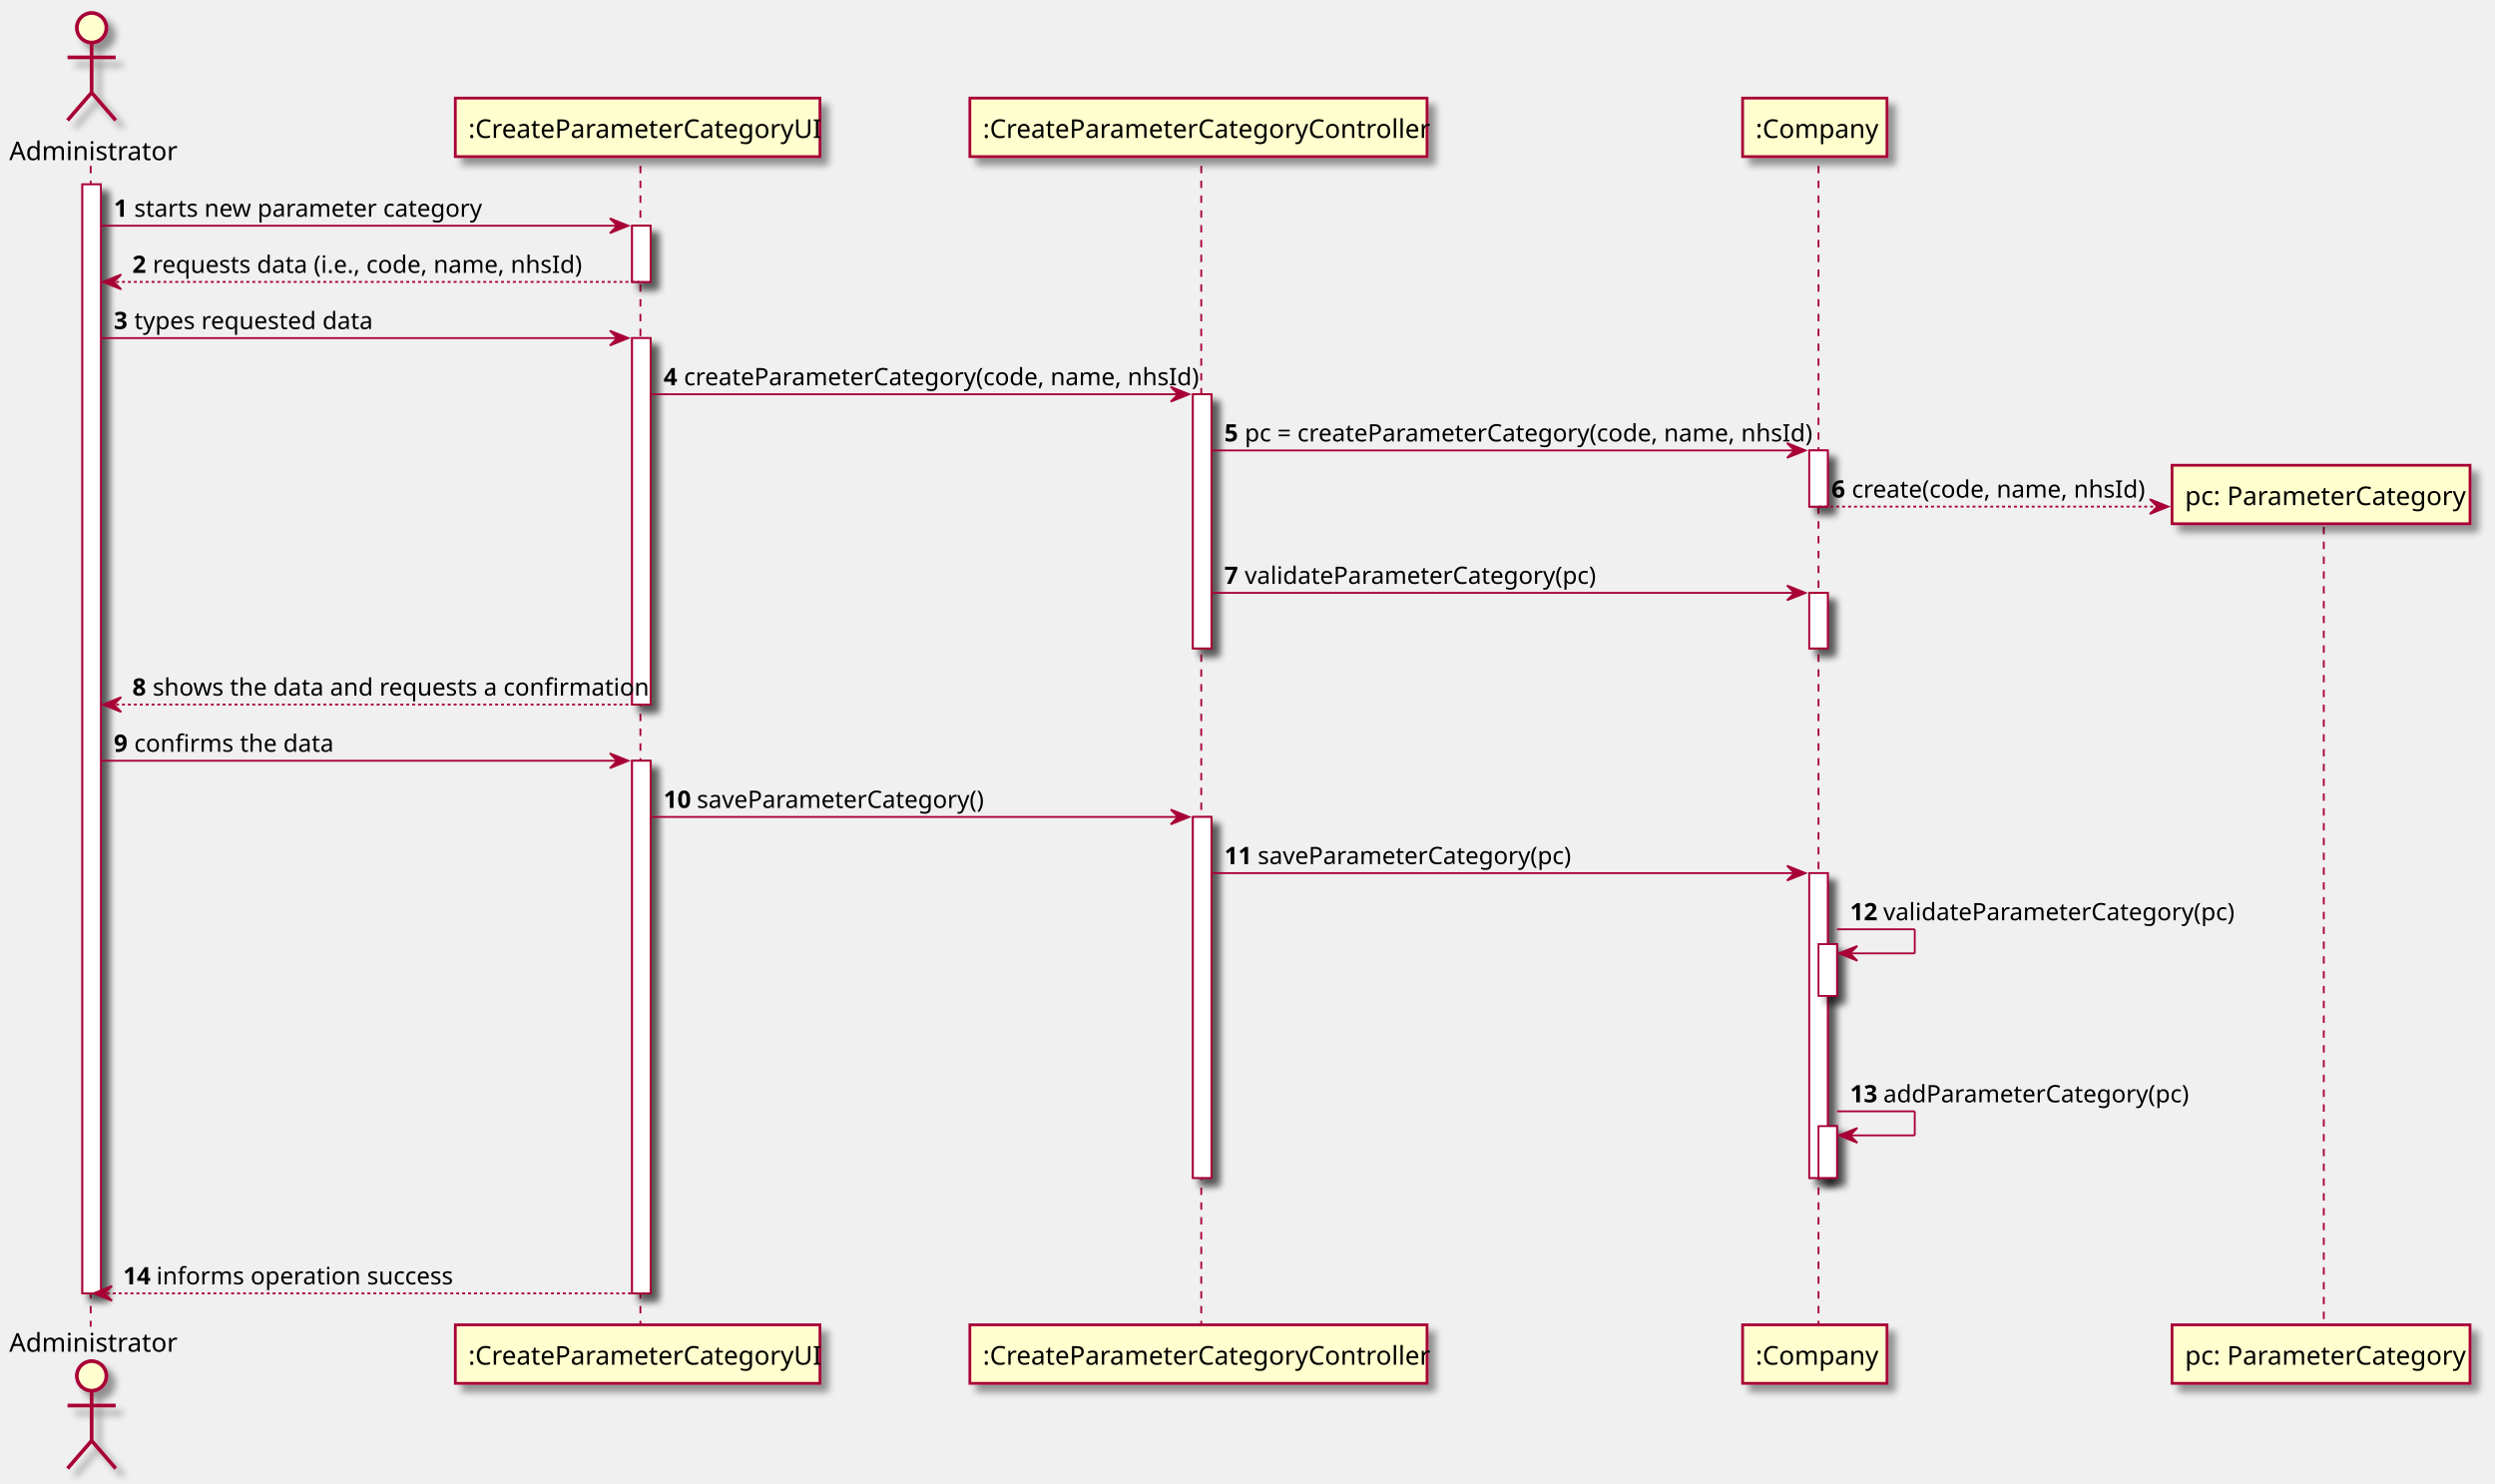
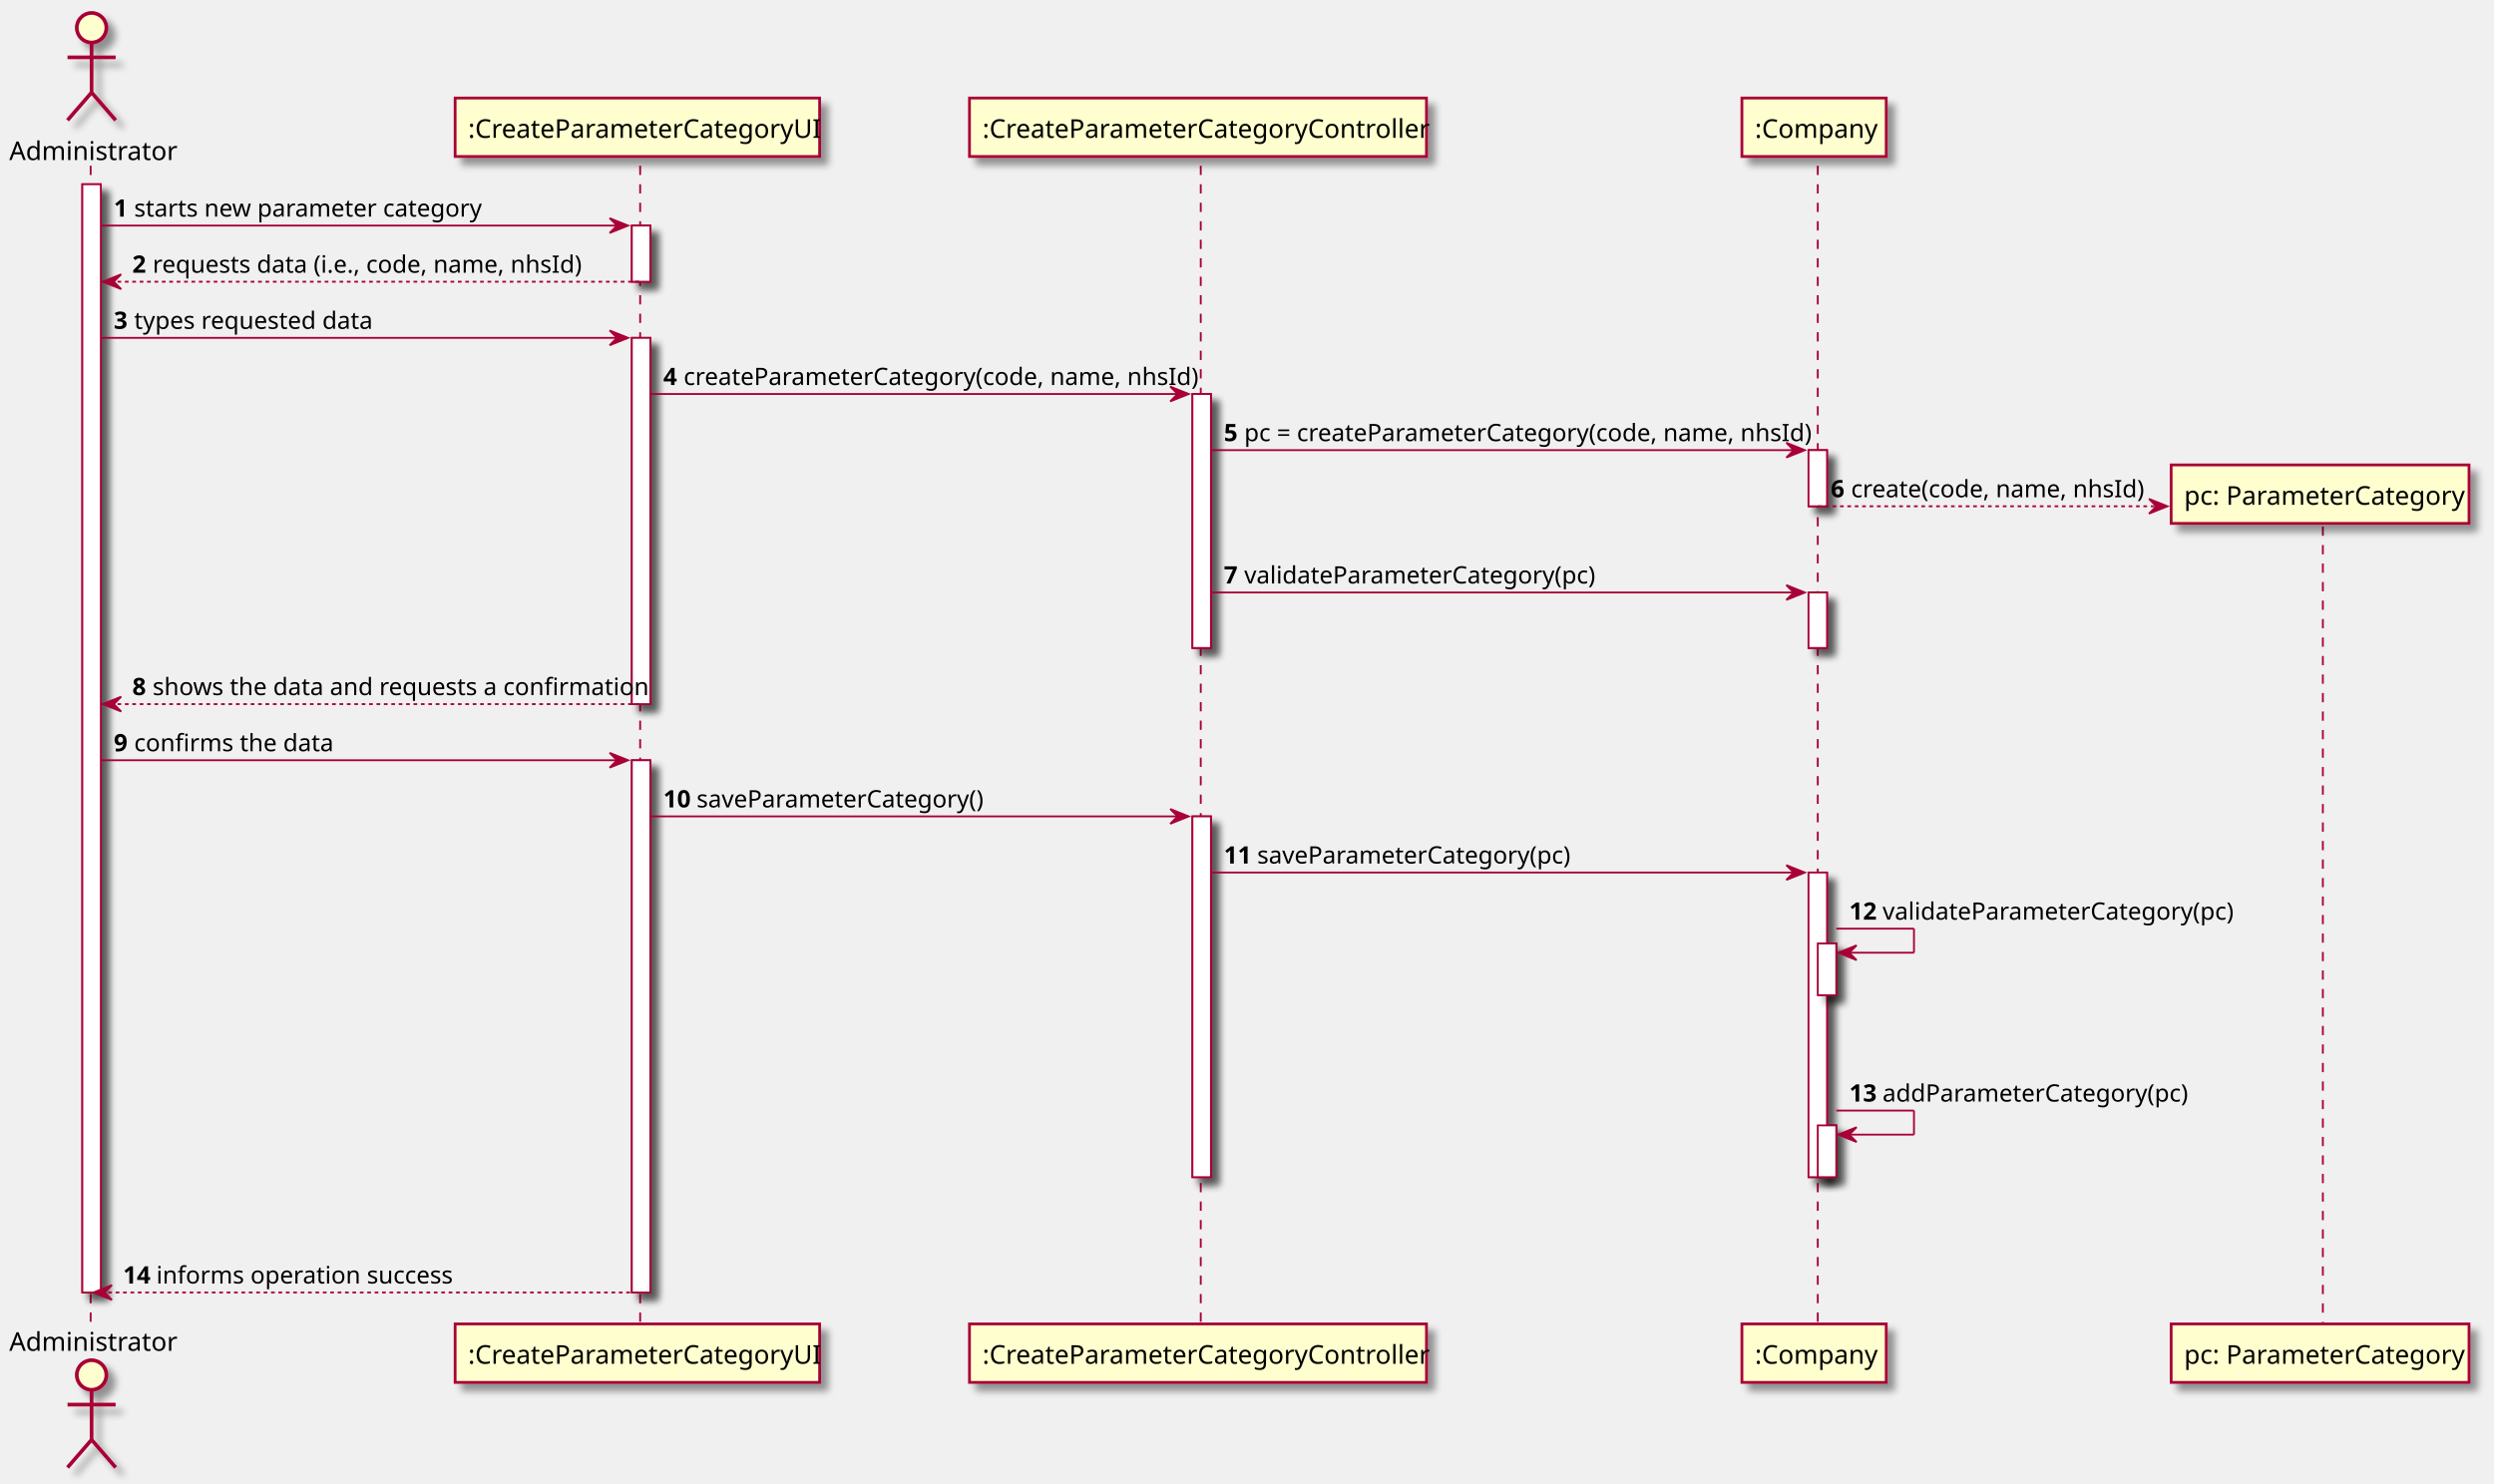
- <svg xmlns="http://www.w3.org/2000/svg" contentScriptType="application/ecmascript" contentStyleType="text/css" height="1002.5px" preserveAspectRatio="none" style="width:1685px;height:1002px;" version="1.1" viewBox="0 0 1685 1002" width="1685px" zoomAndPan="magnify">
+ <svg xmlns="http://www.w3.org/2000/svg" contentScriptType="application/ecmascript" contentStyleType="text/css" height="802px" preserveAspectRatio="none" style="width:1348px;height:802px;" version="1.1" viewBox="0 0 1348 802" width="1348px" zoomAndPan="magnify">
  <defs>
    <filter height="300%" id="f46elcngdau01" width="300%" x="-1" y="-1">
-       <feGaussianBlur result="blurOut" stdDeviation="2.5" />
+       <feGaussianBlur result="blurOut" stdDeviation="2.0" />
      <feColorMatrix in="blurOut" result="blurOut2" type="matrix" values="0 0 0 0 0 0 0 0 0 0 0 0 0 0 0 0 0 0 .4 0" />
-       <feOffset dx="5.0" dy="5.0" in="blurOut2" result="blurOut3" />
+       <feOffset dx="4.0" dy="4.0" in="blurOut2" result="blurOut3" />
      <feBlend in="SourceGraphic" in2="blurOut3" mode="normal" />
    </filter>
  </defs>
  <g>
-     <rect fill="#FFFFFF" filter="url(#f46elcngdau01)" height="748.975" style="stroke:#A80036;stroke-width:1.25;" width="12.5" x="55.625" y="124.512" />
-     <rect fill="#FFFFFF" filter="url(#f46elcngdau01)" height="37.94" style="stroke:#A80036;stroke-width:1.25;" width="12.5" x="426.875" y="152.451" />
-     <rect fill="#FFFFFF" filter="url(#f46elcngdau01)" height="247.519" style="stroke:#A80036;stroke-width:1.25;" width="12.5" x="426.875" y="228.33" />
-     <rect fill="#FFFFFF" filter="url(#f46elcngdau01)" height="359.697" style="stroke:#A80036;stroke-width:1.25;" width="12.5" x="426.875" y="513.789" />
-     <rect fill="#FFFFFF" filter="url(#f46elcngdau01)" height="171.641" style="stroke:#A80036;stroke-width:1.25;" width="12.5" x="805.625" y="266.269" />
-     <rect fill="#FFFFFF" filter="url(#f46elcngdau01)" height="243.818" style="stroke:#A80036;stroke-width:1.25;" width="12.5" x="805.625" y="551.729" />
-     <rect fill="#FFFFFF" filter="url(#f46elcngdau01)" height="37.94" style="stroke:#A80036;stroke-width:1.25;" width="12.5" x="1221.875" y="304.209" />
-     <rect fill="#FFFFFF" filter="url(#f46elcngdau01)" height="37.5" style="stroke:#A80036;stroke-width:1.25;" width="12.5" x="1221.875" y="400.41" />
-     <rect fill="#FFFFFF" filter="url(#f46elcngdau01)" height="205.879" style="stroke:#A80036;stroke-width:1.25;" width="12.5" x="1221.875" y="589.668" />
-     <rect fill="#FFFFFF" filter="url(#f46elcngdau01)" height="35" style="stroke:#A80036;stroke-width:1.25;" width="12.5" x="1228.125" y="637.607" />
-     <rect fill="#FFFFFF" filter="url(#f46elcngdau01)" height="35" style="stroke:#A80036;stroke-width:1.25;" width="12.5" x="1228.125" y="760.547" />
-     <line style="stroke:#A80036;stroke-width:1.25;stroke-dasharray:5.0,5.0;" x1="61.25" x2="61.25" y1="112.012" y2="895.986" />
-     <line style="stroke:#A80036;stroke-width:1.25;stroke-dasharray:5.0,5.0;" x1="432.5" x2="432.5" y1="112.012" y2="895.986" />
-     <line style="stroke:#A80036;stroke-width:1.25;stroke-dasharray:5.0,5.0;" x1="811.25" x2="811.25" y1="112.012" y2="895.986" />
-     <line style="stroke:#A80036;stroke-width:1.25;stroke-dasharray:5.0,5.0;" x1="1228.125" x2="1228.125" y1="112.012" y2="895.986" />
-     <line style="stroke:#A80036;stroke-width:1.25;stroke-dasharray:5.0,5.0;" x1="1569.375" x2="1569.375" y1="355.84" y2="895.986" />
-     <text fill="#000000" font-family="sans-serif" font-size="17.5" lengthAdjust="spacing" textLength="103.75" x="6.25" y="108.166">Administrator</text>
-     <ellipse cx="61.875" cy="18.75" fill="#FEFECE" filter="url(#f46elcngdau01)" rx="10" ry="10" style="stroke:#A80036;stroke-width:2.5;" />
-     <path d="M61.875,28.75 L61.875,62.5 M45.625,38.75 L78.125,38.75 M61.875,62.5 L45.625,81.25 M61.875,62.5 L78.125,81.25 " fill="none" filter="url(#f46elcngdau01)" style="stroke:#A80036;stroke-width:2.5;" />
-     <text fill="#000000" font-family="sans-serif" font-size="17.5" lengthAdjust="spacing" textLength="103.75" x="6.25" y="912.903">Administrator</text>
-     <ellipse cx="61.875" cy="929.248" fill="#FEFECE" filter="url(#f46elcngdau01)" rx="10" ry="10" style="stroke:#A80036;stroke-width:2.5;" />
-     <path d="M61.875,939.248 L61.875,972.998 M45.625,949.248 L78.125,949.248 M61.875,972.998 L45.625,991.748 M61.875,972.998 L78.125,991.748 " fill="none" filter="url(#f46elcngdau01)" style="stroke:#A80036;stroke-width:2.5;" />
-     <rect fill="#FEFECE" filter="url(#f46elcngdau01)" height="39.512" style="stroke:#A80036;stroke-width:1.875;" width="246.25" x="307.5" y="66.25" />
-     <text fill="#000000" font-family="sans-serif" font-size="17.5" lengthAdjust="spacing" textLength="228.75" x="316.25" y="93.166">:CreateParameterCategoryUI</text>
-     <rect fill="#FEFECE" filter="url(#f46elcngdau01)" height="39.512" style="stroke:#A80036;stroke-width:1.875;" width="246.25" x="307.5" y="894.736" />
-     <text fill="#000000" font-family="sans-serif" font-size="17.5" lengthAdjust="spacing" textLength="228.75" x="316.25" y="921.653">:CreateParameterCategoryUI</text>
-     <rect fill="#FEFECE" filter="url(#f46elcngdau01)" height="39.512" style="stroke:#A80036;stroke-width:1.875;" width="308.75" x="655" y="66.25" />
-     <text fill="#000000" font-family="sans-serif" font-size="17.5" lengthAdjust="spacing" textLength="291.25" x="663.75" y="93.166">:CreateParameterCategoryController</text>
-     <rect fill="#FEFECE" filter="url(#f46elcngdau01)" height="39.512" style="stroke:#A80036;stroke-width:1.875;" width="308.75" x="655" y="894.736" />
-     <text fill="#000000" font-family="sans-serif" font-size="17.5" lengthAdjust="spacing" textLength="291.25" x="663.75" y="921.653">:CreateParameterCategoryController</text>
-     <rect fill="#FEFECE" filter="url(#f46elcngdau01)" height="39.512" style="stroke:#A80036;stroke-width:1.875;" width="97.5" x="1176.875" y="66.25" />
-     <text fill="#000000" font-family="sans-serif" font-size="17.5" lengthAdjust="spacing" textLength="80" x="1185.625" y="93.166">:Company</text>
-     <rect fill="#FEFECE" filter="url(#f46elcngdau01)" height="39.512" style="stroke:#A80036;stroke-width:1.875;" width="97.5" x="1176.875" y="894.736" />
-     <text fill="#000000" font-family="sans-serif" font-size="17.5" lengthAdjust="spacing" textLength="80" x="1185.625" y="921.653">:Company</text>
-     <rect fill="#FEFECE" filter="url(#f46elcngdau01)" height="39.512" style="stroke:#A80036;stroke-width:1.875;" width="201.25" x="1466.875" y="894.736" />
-     <text fill="#000000" font-family="sans-serif" font-size="17.5" lengthAdjust="spacing" textLength="183.75" x="1475.625" y="921.653">pc: ParameterCategory</text>
-     <rect fill="#FFFFFF" filter="url(#f46elcngdau01)" height="748.975" style="stroke:#A80036;stroke-width:1.25;" width="12.5" x="55.625" y="124.512" />
-     <rect fill="#FFFFFF" filter="url(#f46elcngdau01)" height="37.94" style="stroke:#A80036;stroke-width:1.25;" width="12.5" x="426.875" y="152.451" />
-     <rect fill="#FFFFFF" filter="url(#f46elcngdau01)" height="247.519" style="stroke:#A80036;stroke-width:1.25;" width="12.5" x="426.875" y="228.33" />
-     <rect fill="#FFFFFF" filter="url(#f46elcngdau01)" height="359.697" style="stroke:#A80036;stroke-width:1.25;" width="12.5" x="426.875" y="513.789" />
-     <rect fill="#FFFFFF" filter="url(#f46elcngdau01)" height="171.641" style="stroke:#A80036;stroke-width:1.25;" width="12.5" x="805.625" y="266.269" />
-     <rect fill="#FFFFFF" filter="url(#f46elcngdau01)" height="243.818" style="stroke:#A80036;stroke-width:1.25;" width="12.5" x="805.625" y="551.729" />
-     <rect fill="#FFFFFF" filter="url(#f46elcngdau01)" height="37.94" style="stroke:#A80036;stroke-width:1.25;" width="12.5" x="1221.875" y="304.209" />
-     <rect fill="#FFFFFF" filter="url(#f46elcngdau01)" height="37.5" style="stroke:#A80036;stroke-width:1.25;" width="12.5" x="1221.875" y="400.41" />
-     <rect fill="#FFFFFF" filter="url(#f46elcngdau01)" height="205.879" style="stroke:#A80036;stroke-width:1.25;" width="12.5" x="1221.875" y="589.668" />
-     <rect fill="#FFFFFF" filter="url(#f46elcngdau01)" height="35" style="stroke:#A80036;stroke-width:1.25;" width="12.5" x="1228.125" y="637.607" />
-     <rect fill="#FFFFFF" filter="url(#f46elcngdau01)" height="35" style="stroke:#A80036;stroke-width:1.25;" width="12.5" x="1228.125" y="760.547" />
-     <polygon fill="#A80036" points="411.875,147.451,424.375,152.451,411.875,157.451,416.875,152.451" style="stroke:#A80036;stroke-width:1.25;" />
-     <line style="stroke:#A80036;stroke-width:1.25;" x1="68.125" x2="419.375" y1="152.451" y2="152.451" />
-     <text fill="#000000" font-family="sans-serif" font-size="16.25" font-weight="bold" lengthAdjust="spacing" textLength="8.75" x="76.875" y="146.381">1</text>
-     <text fill="#000000" font-family="sans-serif" font-size="16.25" lengthAdjust="spacing" textLength="220" x="90.625" y="146.381">starts new parameter category</text>
-     <polygon fill="#A80036" points="81.875,185.391,69.375,190.391,81.875,195.391,76.875,190.391" style="stroke:#A80036;stroke-width:1.25;" />
-     <line style="stroke:#A80036;stroke-width:1.25;stroke-dasharray:2.0,2.0;" x1="74.375" x2="431.875" y1="190.391" y2="190.391" />
-     <text fill="#000000" font-family="sans-serif" font-size="16.25" font-weight="bold" lengthAdjust="spacing" textLength="8.75" x="89.375" y="184.32">2</text>
-     <text fill="#000000" font-family="sans-serif" font-size="16.25" lengthAdjust="spacing" textLength="280" x="103.125" y="184.32">requests data (i.e., code, name, nhsId)</text>
-     <polygon fill="#A80036" points="411.875,223.33,424.375,228.33,411.875,233.33,416.875,228.33" style="stroke:#A80036;stroke-width:1.25;" />
-     <line style="stroke:#A80036;stroke-width:1.25;" x1="68.125" x2="419.375" y1="228.33" y2="228.33" />
-     <text fill="#000000" font-family="sans-serif" font-size="16.25" font-weight="bold" lengthAdjust="spacing" textLength="8.75" x="76.875" y="222.26">3</text>
-     <text fill="#000000" font-family="sans-serif" font-size="16.25" lengthAdjust="spacing" textLength="152.5" x="90.625" y="222.26">types requested data</text>
-     <polygon fill="#A80036" points="790.625,261.269,803.125,266.269,790.625,271.269,795.625,266.269" style="stroke:#A80036;stroke-width:1.25;" />
-     <line style="stroke:#A80036;stroke-width:1.25;" x1="439.375" x2="798.125" y1="266.269" y2="266.269" />
-     <text fill="#000000" font-family="sans-serif" font-size="16.25" font-weight="bold" lengthAdjust="spacing" textLength="8.75" x="448.125" y="260.199">4</text>
-     <text fill="#000000" font-family="sans-serif" font-size="16.25" lengthAdjust="spacing" textLength="328.75" x="461.875" y="260.199">createParameterCategory(code, name, nhsId)</text>
-     <polygon fill="#A80036" points="1206.875,299.209,1219.375,304.209,1206.875,309.209,1211.875,304.209" style="stroke:#A80036;stroke-width:1.25;" />
-     <line style="stroke:#A80036;stroke-width:1.25;" x1="818.125" x2="1214.375" y1="304.209" y2="304.209" />
-     <text fill="#000000" font-family="sans-serif" font-size="16.25" font-weight="bold" lengthAdjust="spacing" textLength="8.75" x="826.875" y="298.138">5</text>
-     <text fill="#000000" font-family="sans-serif" font-size="16.25" lengthAdjust="spacing" textLength="366.25" x="840.625" y="298.138">pc = createParameterCategory(code, name, nhsId)</text>
-     <polygon fill="#A80036" points="1451.875,337.148,1464.375,342.148,1451.875,347.148,1456.875,342.148" style="stroke:#A80036;stroke-width:1.25;" />
-     <line style="stroke:#A80036;stroke-width:1.25;stroke-dasharray:2.0,2.0;" x1="1228.125" x2="1459.375" y1="342.148" y2="342.148" />
-     <text fill="#000000" font-family="sans-serif" font-size="16.25" font-weight="bold" lengthAdjust="spacing" textLength="8.75" x="1236.875" y="336.078">6</text>
-     <text fill="#000000" font-family="sans-serif" font-size="16.25" lengthAdjust="spacing" textLength="188.75" x="1250.625" y="336.078">create(code, name, nhsId)</text>
-     <rect fill="#FEFECE" filter="url(#f46elcngdau01)" height="39.512" style="stroke:#A80036;stroke-width:1.875;" width="201.25" x="1466.875" y="314.209" />
-     <text fill="#000000" font-family="sans-serif" font-size="17.5" lengthAdjust="spacing" textLength="183.75" x="1475.625" y="341.125">pc: ParameterCategory</text>
-     <polygon fill="#A80036" points="1206.875,395.41,1219.375,400.41,1206.875,405.41,1211.875,400.41" style="stroke:#A80036;stroke-width:1.25;" />
-     <line style="stroke:#A80036;stroke-width:1.25;" x1="818.125" x2="1214.375" y1="400.41" y2="400.41" />
-     <text fill="#000000" font-family="sans-serif" font-size="16.25" font-weight="bold" lengthAdjust="spacing" textLength="8.75" x="826.875" y="394.34">7</text>
-     <text fill="#000000" font-family="sans-serif" font-size="16.25" lengthAdjust="spacing" textLength="221.25" x="840.625" y="394.34">validateParameterCategory(pc)</text>
-     <polygon fill="#A80036" points="81.875,470.85,69.375,475.85,81.875,480.85,76.875,475.85" style="stroke:#A80036;stroke-width:1.25;" />
-     <line style="stroke:#A80036;stroke-width:1.25;stroke-dasharray:2.0,2.0;" x1="74.375" x2="431.875" y1="475.85" y2="475.85" />
-     <text fill="#000000" font-family="sans-serif" font-size="16.25" font-weight="bold" lengthAdjust="spacing" textLength="8.75" x="89.375" y="469.779">8</text>
-     <text fill="#000000" font-family="sans-serif" font-size="16.25" lengthAdjust="spacing" textLength="315" x="103.125" y="469.779">shows the data and requests a confirmation</text>
-     <polygon fill="#A80036" points="411.875,508.789,424.375,513.789,411.875,518.789,416.875,513.789" style="stroke:#A80036;stroke-width:1.25;" />
-     <line style="stroke:#A80036;stroke-width:1.25;" x1="68.125" x2="419.375" y1="513.789" y2="513.789" />
-     <text fill="#000000" font-family="sans-serif" font-size="16.25" font-weight="bold" lengthAdjust="spacing" textLength="8.75" x="76.875" y="507.719">9</text>
-     <text fill="#000000" font-family="sans-serif" font-size="16.25" lengthAdjust="spacing" textLength="125" x="90.625" y="507.719">confirms the data</text>
-     <polygon fill="#A80036" points="790.625,546.729,803.125,551.729,790.625,556.729,795.625,551.729" style="stroke:#A80036;stroke-width:1.25;" />
-     <line style="stroke:#A80036;stroke-width:1.25;" x1="439.375" x2="798.125" y1="551.729" y2="551.729" />
-     <text fill="#000000" font-family="sans-serif" font-size="16.25" font-weight="bold" lengthAdjust="spacing" textLength="17.5" x="448.125" y="545.658">10</text>
-     <text fill="#000000" font-family="sans-serif" font-size="16.25" lengthAdjust="spacing" textLength="182.5" x="470.625" y="545.658">saveParameterCategory()</text>
-     <polygon fill="#A80036" points="1206.875,584.668,1219.375,589.668,1206.875,594.668,1211.875,589.668" style="stroke:#A80036;stroke-width:1.25;" />
-     <line style="stroke:#A80036;stroke-width:1.25;" x1="818.125" x2="1214.375" y1="589.668" y2="589.668" />
-     <text fill="#000000" font-family="sans-serif" font-size="16.25" font-weight="bold" lengthAdjust="spacing" textLength="17.5" x="826.875" y="583.597">11</text>
-     <text fill="#000000" font-family="sans-serif" font-size="16.25" lengthAdjust="spacing" textLength="200" x="849.375" y="583.597">saveParameterCategory(pc)</text>
-     <line style="stroke:#A80036;stroke-width:1.25;" x1="1240.625" x2="1293.125" y1="627.607" y2="627.607" />
-     <line style="stroke:#A80036;stroke-width:1.25;" x1="1293.125" x2="1293.125" y1="627.607" y2="643.857" />
-     <line style="stroke:#A80036;stroke-width:1.25;" x1="1241.875" x2="1293.125" y1="643.857" y2="643.857" />
-     <polygon fill="#A80036" points="1254.375,638.857,1241.875,643.857,1254.375,648.857,1249.375,643.857" style="stroke:#A80036;stroke-width:1.25;" />
-     <text fill="#000000" font-family="sans-serif" font-size="16.25" font-weight="bold" lengthAdjust="spacing" textLength="17.5" x="1249.375" y="621.537">12</text>
-     <text fill="#000000" font-family="sans-serif" font-size="16.25" lengthAdjust="spacing" textLength="221.25" x="1271.875" y="621.537">validateParameterCategory(pc)</text>
-     <line style="stroke:#A80036;stroke-width:1.25;" x1="1240.625" x2="1293.125" y1="750.547" y2="750.547" />
-     <line style="stroke:#A80036;stroke-width:1.25;" x1="1293.125" x2="1293.125" y1="750.547" y2="766.797" />
-     <line style="stroke:#A80036;stroke-width:1.25;" x1="1241.875" x2="1293.125" y1="766.797" y2="766.797" />
-     <polygon fill="#A80036" points="1254.375,761.797,1241.875,766.797,1254.375,771.797,1249.375,766.797" style="stroke:#A80036;stroke-width:1.25;" />
-     <text fill="#000000" font-family="sans-serif" font-size="16.25" font-weight="bold" lengthAdjust="spacing" textLength="17.5" x="1249.375" y="744.476">13</text>
-     <text fill="#000000" font-family="sans-serif" font-size="16.25" lengthAdjust="spacing" textLength="193.75" x="1271.875" y="744.476">addParameterCategory(pc)</text>
-     <polygon fill="#A80036" points="75.625,868.486,63.125,873.486,75.625,878.486,70.625,873.486" style="stroke:#A80036;stroke-width:1.25;" />
-     <line style="stroke:#A80036;stroke-width:1.25;stroke-dasharray:2.0,2.0;" x1="68.125" x2="431.875" y1="873.486" y2="873.486" />
-     <text fill="#000000" font-family="sans-serif" font-size="16.25" font-weight="bold" lengthAdjust="spacing" textLength="17.5" x="83.125" y="867.416">14</text>
-     <text fill="#000000" font-family="sans-serif" font-size="16.25" lengthAdjust="spacing" textLength="190" x="105.625" y="867.416">informs operation success</text>
+     <rect fill="#FFFFFF" filter="url(#f46elcngdau01)" height="599.18" style="stroke:#A80036;stroke-width:1.0;" width="10" x="44.5" y="99.609" />
+     <rect fill="#FFFFFF" filter="url(#f46elcngdau01)" height="30.352" style="stroke:#A80036;stroke-width:1.0;" width="10" x="341.5" y="121.961" />
+     <rect fill="#FFFFFF" filter="url(#f46elcngdau01)" height="198.016" style="stroke:#A80036;stroke-width:1.0;" width="10" x="341.5" y="182.664" />
+     <rect fill="#FFFFFF" filter="url(#f46elcngdau01)" height="287.758" style="stroke:#A80036;stroke-width:1.0;" width="10" x="341.5" y="411.031" />
+     <rect fill="#FFFFFF" filter="url(#f46elcngdau01)" height="137.312" style="stroke:#A80036;stroke-width:1.0;" width="10" x="644.5" y="213.016" />
+     <rect fill="#FFFFFF" filter="url(#f46elcngdau01)" height="195.055" style="stroke:#A80036;stroke-width:1.0;" width="10" x="644.5" y="441.383" />
+     <rect fill="#FFFFFF" filter="url(#f46elcngdau01)" height="30.352" style="stroke:#A80036;stroke-width:1.0;" width="10" x="977.5" y="243.367" />
+     <rect fill="#FFFFFF" filter="url(#f46elcngdau01)" height="30" style="stroke:#A80036;stroke-width:1.0;" width="10" x="977.5" y="320.328" />
+     <rect fill="#FFFFFF" filter="url(#f46elcngdau01)" height="164.703" style="stroke:#A80036;stroke-width:1.0;" width="10" x="977.5" y="471.734" />
+     <rect fill="#FFFFFF" filter="url(#f46elcngdau01)" height="28" style="stroke:#A80036;stroke-width:1.0;" width="10" x="982.5" y="510.086" />
+     <rect fill="#FFFFFF" filter="url(#f46elcngdau01)" height="28" style="stroke:#A80036;stroke-width:1.0;" width="10" x="982.5" y="608.438" />
+     <line style="stroke:#A80036;stroke-width:1.0;stroke-dasharray:5.0,5.0;" x1="49" x2="49" y1="89.609" y2="716.789" />
+     <line style="stroke:#A80036;stroke-width:1.0;stroke-dasharray:5.0,5.0;" x1="346" x2="346" y1="89.609" y2="716.789" />
+     <line style="stroke:#A80036;stroke-width:1.0;stroke-dasharray:5.0,5.0;" x1="649" x2="649" y1="89.609" y2="716.789" />
+     <line style="stroke:#A80036;stroke-width:1.0;stroke-dasharray:5.0,5.0;" x1="982.5" x2="982.5" y1="89.609" y2="716.789" />
+     <line style="stroke:#A80036;stroke-width:1.0;stroke-dasharray:5.0,5.0;" x1="1255.5" x2="1255.5" y1="284.672" y2="716.789" />
+     <text fill="#000000" font-family="sans-serif" font-size="14" lengthAdjust="spacing" textLength="83" x="5" y="86.533">Administrator</text>
+     <ellipse cx="49.5" cy="15" fill="#FEFECE" filter="url(#f46elcngdau01)" rx="8" ry="8" style="stroke:#A80036;stroke-width:2.0;" />
+     <path d="M49.5,23 L49.5,50 M36.5,31 L62.5,31 M49.5,50 L36.5,65 M49.5,50 L62.5,65 " fill="none" filter="url(#f46elcngdau01)" style="stroke:#A80036;stroke-width:2.0;" />
+     <text fill="#000000" font-family="sans-serif" font-size="14" lengthAdjust="spacing" textLength="83" x="5" y="730.322">Administrator</text>
+     <ellipse cx="49.5" cy="743.398" fill="#FEFECE" filter="url(#f46elcngdau01)" rx="8" ry="8" style="stroke:#A80036;stroke-width:2.0;" />
+     <path d="M49.5,751.398 L49.5,778.398 M36.5,759.398 L62.5,759.398 M49.5,778.398 L36.5,793.398 M49.5,778.398 L62.5,793.398 " fill="none" filter="url(#f46elcngdau01)" style="stroke:#A80036;stroke-width:2.0;" />
+     <rect fill="#FEFECE" filter="url(#f46elcngdau01)" height="31.609" style="stroke:#A80036;stroke-width:1.5;" width="197" x="246" y="53" />
+     <text fill="#000000" font-family="sans-serif" font-size="14" lengthAdjust="spacing" textLength="183" x="253" y="74.533">:CreateParameterCategoryUI</text>
+     <rect fill="#FEFECE" filter="url(#f46elcngdau01)" height="31.609" style="stroke:#A80036;stroke-width:1.5;" width="197" x="246" y="715.789" />
+     <text fill="#000000" font-family="sans-serif" font-size="14" lengthAdjust="spacing" textLength="183" x="253" y="737.322">:CreateParameterCategoryUI</text>
+     <rect fill="#FEFECE" filter="url(#f46elcngdau01)" height="31.609" style="stroke:#A80036;stroke-width:1.5;" width="247" x="524" y="53" />
+     <text fill="#000000" font-family="sans-serif" font-size="14" lengthAdjust="spacing" textLength="233" x="531" y="74.533">:CreateParameterCategoryController</text>
+     <rect fill="#FEFECE" filter="url(#f46elcngdau01)" height="31.609" style="stroke:#A80036;stroke-width:1.5;" width="247" x="524" y="715.789" />
+     <text fill="#000000" font-family="sans-serif" font-size="14" lengthAdjust="spacing" textLength="233" x="531" y="737.322">:CreateParameterCategoryController</text>
+     <rect fill="#FEFECE" filter="url(#f46elcngdau01)" height="31.609" style="stroke:#A80036;stroke-width:1.5;" width="78" x="941.5" y="53" />
+     <text fill="#000000" font-family="sans-serif" font-size="14" lengthAdjust="spacing" textLength="64" x="948.5" y="74.533">:Company</text>
+     <rect fill="#FEFECE" filter="url(#f46elcngdau01)" height="31.609" style="stroke:#A80036;stroke-width:1.5;" width="78" x="941.5" y="715.789" />
+     <text fill="#000000" font-family="sans-serif" font-size="14" lengthAdjust="spacing" textLength="64" x="948.5" y="737.322">:Company</text>
+     <rect fill="#FEFECE" filter="url(#f46elcngdau01)" height="31.609" style="stroke:#A80036;stroke-width:1.5;" width="161" x="1173.5" y="715.789" />
+     <text fill="#000000" font-family="sans-serif" font-size="14" lengthAdjust="spacing" textLength="147" x="1180.5" y="737.322">pc: ParameterCategory</text>
+     <rect fill="#FFFFFF" filter="url(#f46elcngdau01)" height="599.18" style="stroke:#A80036;stroke-width:1.0;" width="10" x="44.5" y="99.609" />
+     <rect fill="#FFFFFF" filter="url(#f46elcngdau01)" height="30.352" style="stroke:#A80036;stroke-width:1.0;" width="10" x="341.5" y="121.961" />
+     <rect fill="#FFFFFF" filter="url(#f46elcngdau01)" height="198.016" style="stroke:#A80036;stroke-width:1.0;" width="10" x="341.5" y="182.664" />
+     <rect fill="#FFFFFF" filter="url(#f46elcngdau01)" height="287.758" style="stroke:#A80036;stroke-width:1.0;" width="10" x="341.5" y="411.031" />
+     <rect fill="#FFFFFF" filter="url(#f46elcngdau01)" height="137.312" style="stroke:#A80036;stroke-width:1.0;" width="10" x="644.5" y="213.016" />
+     <rect fill="#FFFFFF" filter="url(#f46elcngdau01)" height="195.055" style="stroke:#A80036;stroke-width:1.0;" width="10" x="644.5" y="441.383" />
+     <rect fill="#FFFFFF" filter="url(#f46elcngdau01)" height="30.352" style="stroke:#A80036;stroke-width:1.0;" width="10" x="977.5" y="243.367" />
+     <rect fill="#FFFFFF" filter="url(#f46elcngdau01)" height="30" style="stroke:#A80036;stroke-width:1.0;" width="10" x="977.5" y="320.328" />
+     <rect fill="#FFFFFF" filter="url(#f46elcngdau01)" height="164.703" style="stroke:#A80036;stroke-width:1.0;" width="10" x="977.5" y="471.734" />
+     <rect fill="#FFFFFF" filter="url(#f46elcngdau01)" height="28" style="stroke:#A80036;stroke-width:1.0;" width="10" x="982.5" y="510.086" />
+     <rect fill="#FFFFFF" filter="url(#f46elcngdau01)" height="28" style="stroke:#A80036;stroke-width:1.0;" width="10" x="982.5" y="608.438" />
+     <polygon fill="#A80036" points="329.5,117.961,339.5,121.961,329.5,125.961,333.5,121.961" style="stroke:#A80036;stroke-width:1.0;" />
+     <line style="stroke:#A80036;stroke-width:1.0;" x1="54.5" x2="335.5" y1="121.961" y2="121.961" />
+     <text fill="#000000" font-family="sans-serif" font-size="13" font-weight="bold" lengthAdjust="spacing" textLength="7" x="61.5" y="117.105">1</text>
+     <text fill="#000000" font-family="sans-serif" font-size="13" lengthAdjust="spacing" textLength="176" x="72.5" y="117.105">starts new parameter category</text>
+     <polygon fill="#A80036" points="65.5,148.312,55.5,152.312,65.5,156.312,61.5,152.312" style="stroke:#A80036;stroke-width:1.0;" />
+     <line style="stroke:#A80036;stroke-width:1.0;stroke-dasharray:2.0,2.0;" x1="59.5" x2="345.5" y1="152.312" y2="152.312" />
+     <text fill="#000000" font-family="sans-serif" font-size="13" font-weight="bold" lengthAdjust="spacing" textLength="7" x="71.5" y="147.456">2</text>
+     <text fill="#000000" font-family="sans-serif" font-size="13" lengthAdjust="spacing" textLength="224" x="82.5" y="147.456">requests data (i.e., code, name, nhsId)</text>
+     <polygon fill="#A80036" points="329.5,178.664,339.5,182.664,329.5,186.664,333.5,182.664" style="stroke:#A80036;stroke-width:1.0;" />
+     <line style="stroke:#A80036;stroke-width:1.0;" x1="54.5" x2="335.5" y1="182.664" y2="182.664" />
+     <text fill="#000000" font-family="sans-serif" font-size="13" font-weight="bold" lengthAdjust="spacing" textLength="7" x="61.5" y="177.808">3</text>
+     <text fill="#000000" font-family="sans-serif" font-size="13" lengthAdjust="spacing" textLength="122" x="72.5" y="177.808">types requested data</text>
+     <polygon fill="#A80036" points="632.5,209.016,642.5,213.016,632.5,217.016,636.5,213.016" style="stroke:#A80036;stroke-width:1.0;" />
+     <line style="stroke:#A80036;stroke-width:1.0;" x1="351.5" x2="638.5" y1="213.016" y2="213.016" />
+     <text fill="#000000" font-family="sans-serif" font-size="13" font-weight="bold" lengthAdjust="spacing" textLength="7" x="358.5" y="208.159">4</text>
+     <text fill="#000000" font-family="sans-serif" font-size="13" lengthAdjust="spacing" textLength="263" x="369.5" y="208.159">createParameterCategory(code, name, nhsId)</text>
+     <polygon fill="#A80036" points="965.5,239.367,975.5,243.367,965.5,247.367,969.5,243.367" style="stroke:#A80036;stroke-width:1.0;" />
+     <line style="stroke:#A80036;stroke-width:1.0;" x1="654.5" x2="971.5" y1="243.367" y2="243.367" />
+     <text fill="#000000" font-family="sans-serif" font-size="13" font-weight="bold" lengthAdjust="spacing" textLength="7" x="661.5" y="238.511">5</text>
+     <text fill="#000000" font-family="sans-serif" font-size="13" lengthAdjust="spacing" textLength="293" x="672.5" y="238.511">pc = createParameterCategory(code, name, nhsId)</text>
+     <polygon fill="#A80036" points="1161.5,269.719,1171.5,273.719,1161.5,277.719,1165.5,273.719" style="stroke:#A80036;stroke-width:1.0;" />
+     <line style="stroke:#A80036;stroke-width:1.0;stroke-dasharray:2.0,2.0;" x1="982.5" x2="1167.5" y1="273.719" y2="273.719" />
+     <text fill="#000000" font-family="sans-serif" font-size="13" font-weight="bold" lengthAdjust="spacing" textLength="7" x="989.5" y="268.862">6</text>
+     <text fill="#000000" font-family="sans-serif" font-size="13" lengthAdjust="spacing" textLength="151" x="1000.5" y="268.862">create(code, name, nhsId)</text>
+     <rect fill="#FEFECE" filter="url(#f46elcngdau01)" height="31.609" style="stroke:#A80036;stroke-width:1.5;" width="161" x="1173.5" y="251.367" />
+     <text fill="#000000" font-family="sans-serif" font-size="14" lengthAdjust="spacing" textLength="147" x="1180.5" y="272.9">pc: ParameterCategory</text>
+     <polygon fill="#A80036" points="965.5,316.328,975.5,320.328,965.5,324.328,969.5,320.328" style="stroke:#A80036;stroke-width:1.0;" />
+     <line style="stroke:#A80036;stroke-width:1.0;" x1="654.5" x2="971.5" y1="320.328" y2="320.328" />
+     <text fill="#000000" font-family="sans-serif" font-size="13" font-weight="bold" lengthAdjust="spacing" textLength="7" x="661.5" y="315.472">7</text>
+     <text fill="#000000" font-family="sans-serif" font-size="13" lengthAdjust="spacing" textLength="177" x="672.5" y="315.472">validateParameterCategory(pc)</text>
+     <polygon fill="#A80036" points="65.5,376.68,55.5,380.68,65.5,384.68,61.5,380.68" style="stroke:#A80036;stroke-width:1.0;" />
+     <line style="stroke:#A80036;stroke-width:1.0;stroke-dasharray:2.0,2.0;" x1="59.5" x2="345.5" y1="380.68" y2="380.68" />
+     <text fill="#000000" font-family="sans-serif" font-size="13" font-weight="bold" lengthAdjust="spacing" textLength="7" x="71.5" y="375.823">8</text>
+     <text fill="#000000" font-family="sans-serif" font-size="13" lengthAdjust="spacing" textLength="252" x="82.5" y="375.823">shows the data and requests a confirmation</text>
+     <polygon fill="#A80036" points="329.5,407.031,339.5,411.031,329.5,415.031,333.5,411.031" style="stroke:#A80036;stroke-width:1.0;" />
+     <line style="stroke:#A80036;stroke-width:1.0;" x1="54.5" x2="335.5" y1="411.031" y2="411.031" />
+     <text fill="#000000" font-family="sans-serif" font-size="13" font-weight="bold" lengthAdjust="spacing" textLength="7" x="61.5" y="406.175">9</text>
+     <text fill="#000000" font-family="sans-serif" font-size="13" lengthAdjust="spacing" textLength="100" x="72.5" y="406.175">confirms the data</text>
+     <polygon fill="#A80036" points="632.5,437.383,642.5,441.383,632.5,445.383,636.5,441.383" style="stroke:#A80036;stroke-width:1.0;" />
+     <line style="stroke:#A80036;stroke-width:1.0;" x1="351.5" x2="638.5" y1="441.383" y2="441.383" />
+     <text fill="#000000" font-family="sans-serif" font-size="13" font-weight="bold" lengthAdjust="spacing" textLength="14" x="358.5" y="436.526">10</text>
+     <text fill="#000000" font-family="sans-serif" font-size="13" lengthAdjust="spacing" textLength="146" x="376.5" y="436.526">saveParameterCategory()</text>
+     <polygon fill="#A80036" points="965.5,467.734,975.5,471.734,965.5,475.734,969.5,471.734" style="stroke:#A80036;stroke-width:1.0;" />
+     <line style="stroke:#A80036;stroke-width:1.0;" x1="654.5" x2="971.5" y1="471.734" y2="471.734" />
+     <text fill="#000000" font-family="sans-serif" font-size="13" font-weight="bold" lengthAdjust="spacing" textLength="14" x="661.5" y="466.878">11</text>
+     <text fill="#000000" font-family="sans-serif" font-size="13" lengthAdjust="spacing" textLength="160" x="679.5" y="466.878">saveParameterCategory(pc)</text>
+     <line style="stroke:#A80036;stroke-width:1.0;" x1="992.5" x2="1034.5" y1="502.086" y2="502.086" />
+     <line style="stroke:#A80036;stroke-width:1.0;" x1="1034.5" x2="1034.5" y1="502.086" y2="515.086" />
+     <line style="stroke:#A80036;stroke-width:1.0;" x1="993.5" x2="1034.5" y1="515.086" y2="515.086" />
+     <polygon fill="#A80036" points="1003.5,511.086,993.5,515.086,1003.5,519.086,999.5,515.086" style="stroke:#A80036;stroke-width:1.0;" />
+     <text fill="#000000" font-family="sans-serif" font-size="13" font-weight="bold" lengthAdjust="spacing" textLength="14" x="999.5" y="497.229">12</text>
+     <text fill="#000000" font-family="sans-serif" font-size="13" lengthAdjust="spacing" textLength="177" x="1017.5" y="497.229">validateParameterCategory(pc)</text>
+     <line style="stroke:#A80036;stroke-width:1.0;" x1="992.5" x2="1034.5" y1="600.438" y2="600.438" />
+     <line style="stroke:#A80036;stroke-width:1.0;" x1="1034.5" x2="1034.5" y1="600.438" y2="613.438" />
+     <line style="stroke:#A80036;stroke-width:1.0;" x1="993.5" x2="1034.5" y1="613.438" y2="613.438" />
+     <polygon fill="#A80036" points="1003.5,609.438,993.5,613.438,1003.5,617.438,999.5,613.438" style="stroke:#A80036;stroke-width:1.0;" />
+     <text fill="#000000" font-family="sans-serif" font-size="13" font-weight="bold" lengthAdjust="spacing" textLength="14" x="999.5" y="595.581">13</text>
+     <text fill="#000000" font-family="sans-serif" font-size="13" lengthAdjust="spacing" textLength="155" x="1017.5" y="595.581">addParameterCategory(pc)</text>
+     <polygon fill="#A80036" points="60.5,694.789,50.5,698.789,60.5,702.789,56.5,698.789" style="stroke:#A80036;stroke-width:1.0;" />
+     <line style="stroke:#A80036;stroke-width:1.0;stroke-dasharray:2.0,2.0;" x1="54.5" x2="345.5" y1="698.789" y2="698.789" />
+     <text fill="#000000" font-family="sans-serif" font-size="13" font-weight="bold" lengthAdjust="spacing" textLength="14" x="66.5" y="693.933">14</text>
+     <text fill="#000000" font-family="sans-serif" font-size="13" lengthAdjust="spacing" textLength="152" x="84.5" y="693.933">informs operation success</text>
  </g>
</svg>
